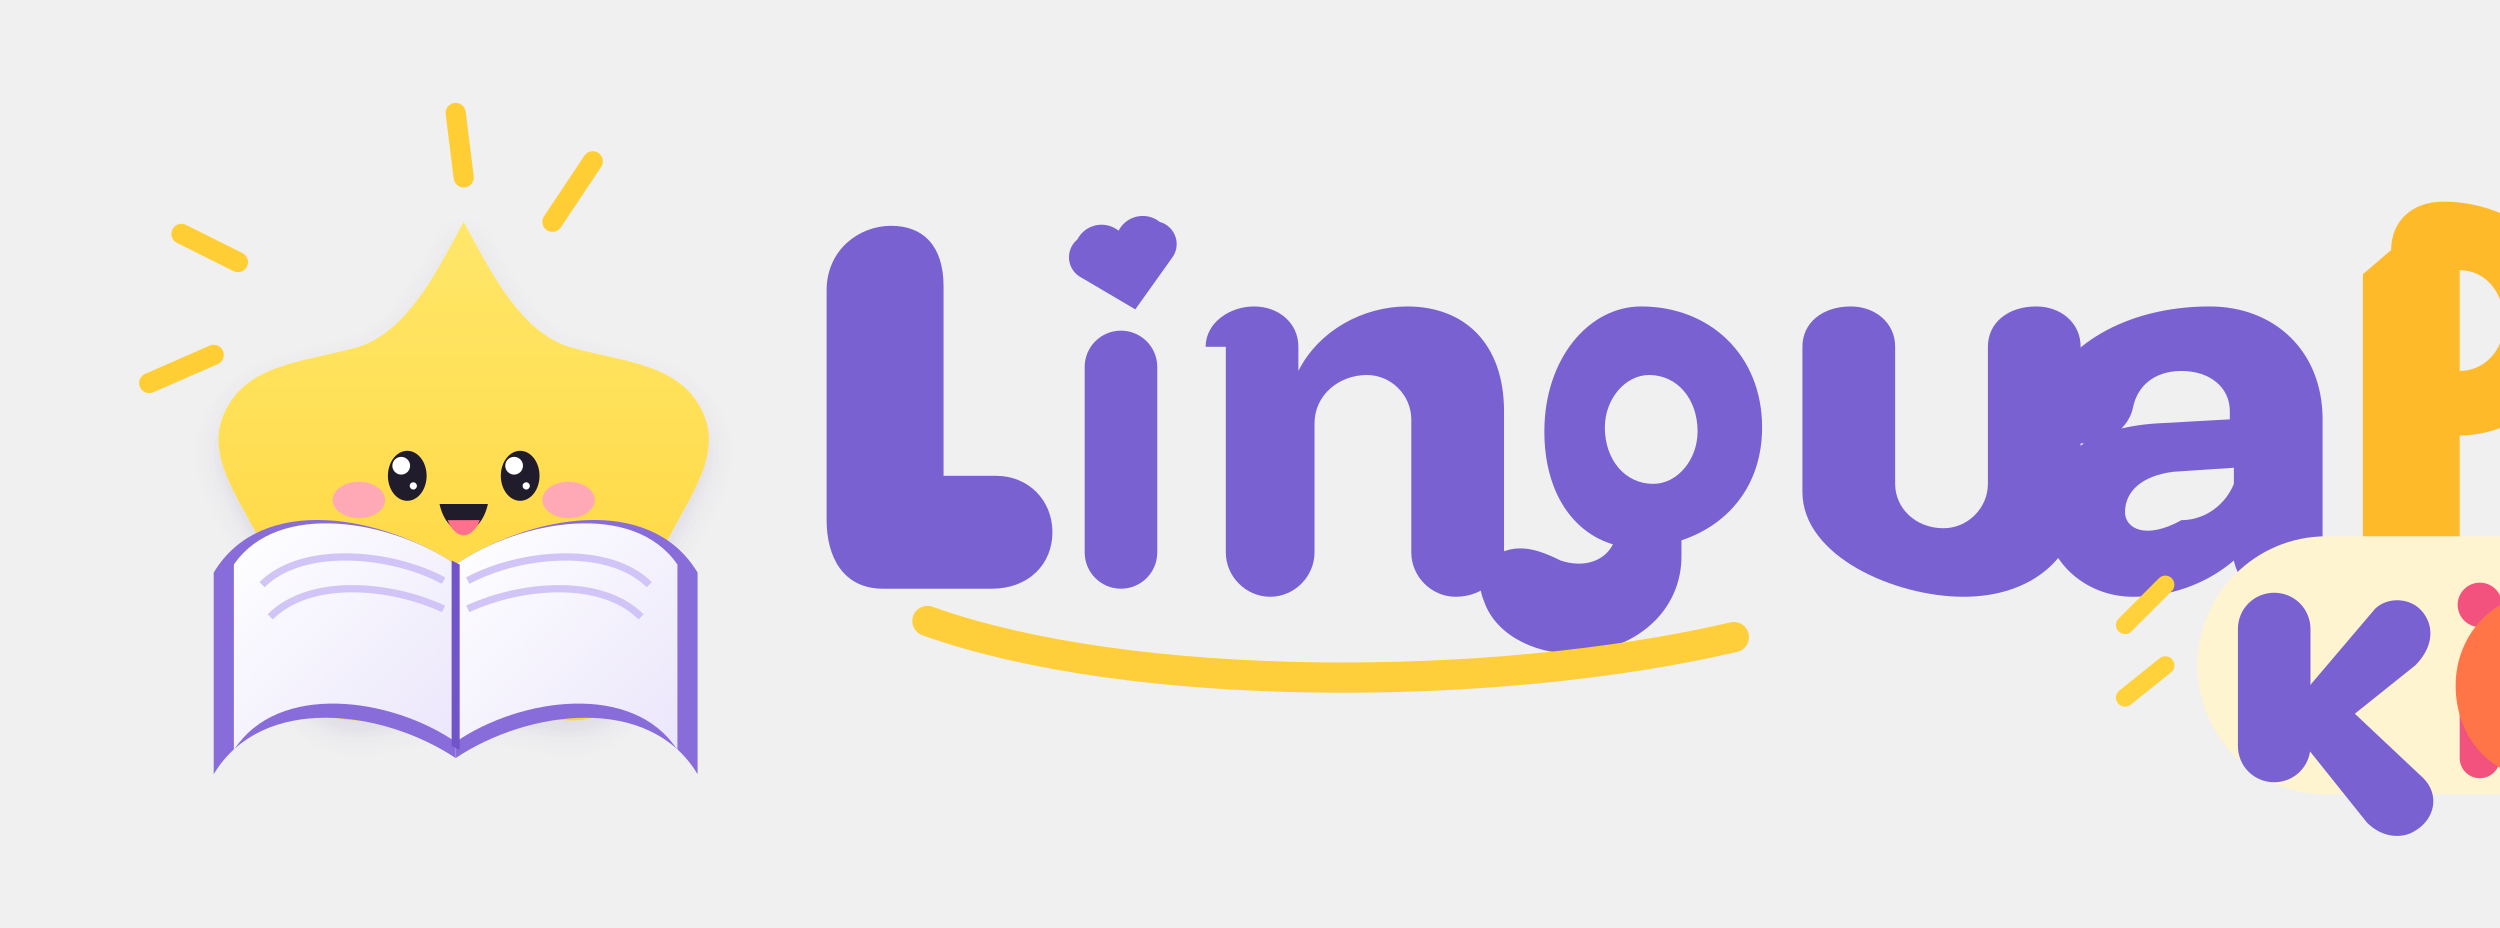
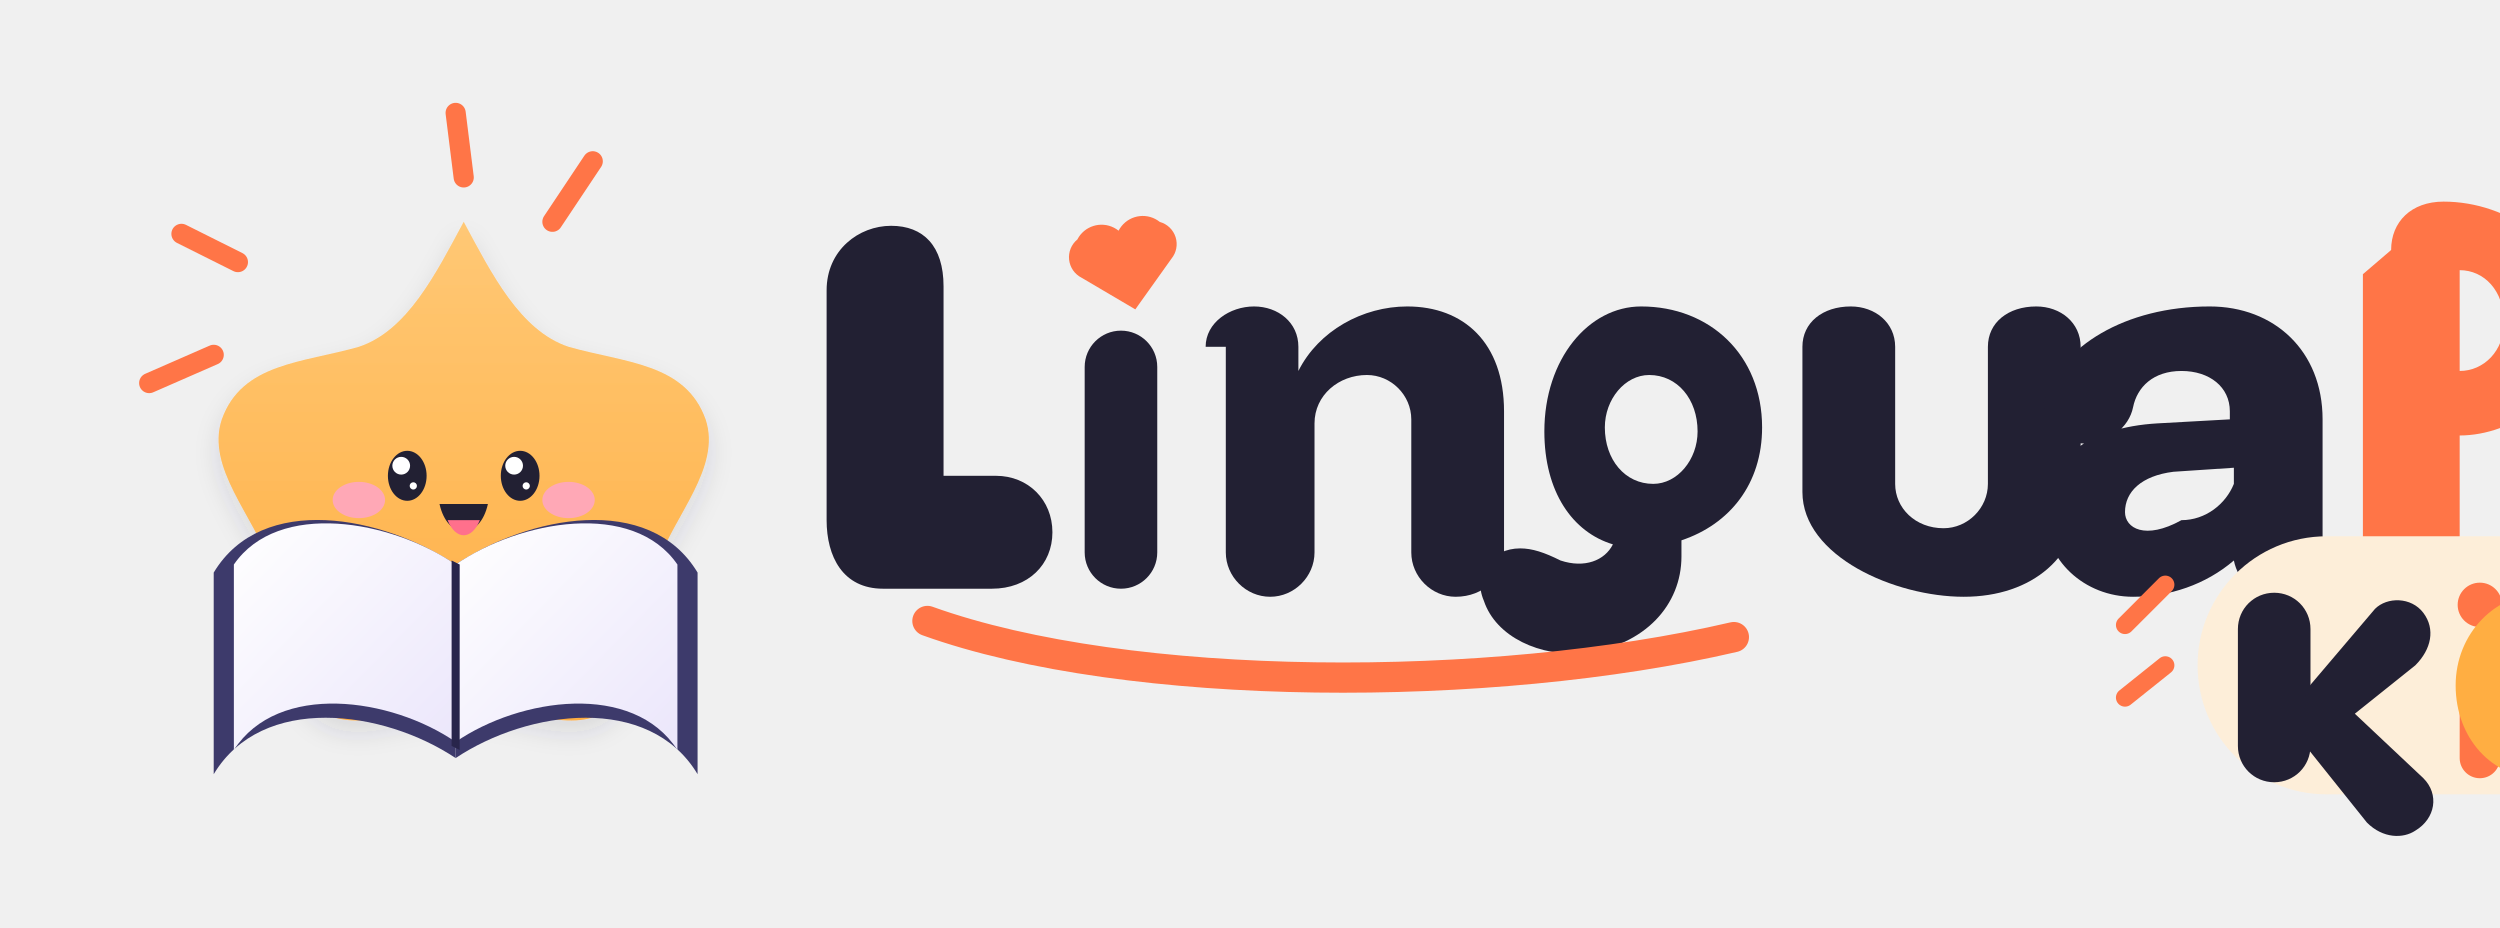
<svg xmlns="http://www.w3.org/2000/svg" viewBox="0 0 620 230" width="100%" height="100%">
  <defs>
    <filter id="softShadow" x="-10%" y="-10%" width="120%" height="120%">
-       <feDropShadow dx="0" dy="3" stdDeviation="3" flood-color="#735da5" flood-opacity="0.15" />
+       <feDropShadow dx="0" dy="3" stdDeviation="3" flood-color="#2d2a45" flood-opacity="0.12" />
    </filter>
    <linearGradient id="starGrad" x1="0%" y1="0%" x2="0%" y2="100%">
-       <stop offset="0%" stop-color="#FFE76A" />
-       <stop offset="100%" stop-color="#FFD438" />
-     </linearGradient>
-     <linearGradient id="bookCoverGrad" x1="0%" y1="0%" x2="100%" y2="100%">
-       <stop offset="0%" stop-color="#A48BE8" />
-       <stop offset="100%" stop-color="#886BDB" />
+       <stop offset="0%" stop-color="#FFC875" />
+       <stop offset="100%" stop-color="#FFAE42" />
    </linearGradient>
    <linearGradient id="pageGrad" x1="0%" y1="0%" x2="100%" y2="100%">
      <stop offset="0%" stop-color="#FFFFFF" />
      <stop offset="100%" stop-color="#EBE6FB" />
    </linearGradient>
  </defs>
  <g transform="translate(15, 20)">
-     <path d="M 38 68 L 22 75" stroke="#FFCE34" stroke-width="5" stroke-linecap="round" />
-     <path d="M 44 45 L 30 38" stroke="#FFCE34" stroke-width="5" stroke-linecap="round" />
-     <path d="M 100 24 L 98 8" stroke="#FFCE34" stroke-width="5" stroke-linecap="round" />
-     <path d="M 122 35 L 132 20" stroke="#FFCE34" stroke-width="5" stroke-linecap="round" />
+     <path d="M 38 68 L 22 75" stroke="#FF7547" stroke-width="5" stroke-linecap="round" />
+     <path d="M 44 45 L 30 38" stroke="#FF7547" stroke-width="5" stroke-linecap="round" />
+     <path d="M 100 24 L 98 8" stroke="#FF7547" stroke-width="5" stroke-linecap="round" />
+     <path d="M 122 35 L 132 20" stroke="#FF7547" stroke-width="5" stroke-linecap="round" />
    <path d="       M 100 35       C 107 48, 114 62, 126 66       C 140 70, 155 70, 160 84       C 164 96, 152 108, 148 120       C 144 133, 146 148, 136 156       C 126 163, 112 154, 100 155       C 88 154, 74 163, 64 156       C 54 148, 56 133, 52 120       C 48 108, 36 96, 40 84       C 45 70, 60 70, 74 66       C 86 62, 93 48, 100 35 Z" fill="url(#starGrad)" filter="url(#softShadow)" />
-     <ellipse cx="86" cy="98" rx="4.8" ry="6.2" fill="#201C2B" />
+     <ellipse cx="86" cy="98" rx="4.8" ry="6.2" fill="#222033" />
    <circle cx="84.5" cy="95.5" r="2.2" fill="#FFFFFF" />
    <circle cx="87.5" cy="100.5" r="0.9" fill="#FFFFFF" />
-     <ellipse cx="114" cy="98" rx="4.8" ry="6.2" fill="#201C2B" />
+     <ellipse cx="114" cy="98" rx="4.8" ry="6.2" fill="#222033" />
    <circle cx="112.5" cy="95.5" r="2.2" fill="#FFFFFF" />
    <circle cx="115.5" cy="100.5" r="0.9" fill="#FFFFFF" />
-     <path d="M 94 105 C 96 114, 104 114, 106 105 Z" fill="#201C2B" />
+     <path d="M 94 105 C 96 114, 104 114, 106 105 Z" fill="#222033" />
    <path d="M 96 109 C 98 114, 102 114, 104 109 Z" fill="#FF708C" />
    <ellipse cx="74" cy="104" rx="6.5" ry="4.5" fill="#FFA8B6" />
    <ellipse cx="126" cy="104" rx="6.5" ry="4.5" fill="#FFA8B6" />
    <g transform="translate(10, 0)">
-       <path d="M 28 122 C 40 102, 70 108, 88 120 L 88 168 C 70 156, 40 152, 28 172 Z" fill="#886CDA" />
+       <path d="M 28 122 C 40 102, 70 108, 88 120 L 88 168 C 70 156, 40 152, 28 172 Z" fill="#3D3A6B" />
      <path d="M 33 120 C 44 104, 72 109, 88 120 L 88 164 C 72 153, 44 149, 33 166 Z" fill="url(#pageGrad)" />
-       <path d="M 40 125 C 50 115, 72 117, 85 124" stroke="#D1C4F6" stroke-width="1.8" fill="none" />
-       <path d="M 42 133 C 52 123, 72 125, 85 131" stroke="#D1C4F6" stroke-width="1.8" fill="none" />
-       <path d="M 148 122 C 136 102, 106 108, 88 120 L 88 168 C 106 156, 136 152, 148 172 Z" fill="#886CDA" />
+       <path d="M 148 122 C 136 102, 106 108, 88 120 L 88 168 C 106 156, 136 152, 148 172 Z" fill="#3D3A6B" />
      <path d="M 143 120 C 132 104, 104 109, 88 120 L 88 164 C 104 153, 132 149, 143 166 Z" fill="url(#pageGrad)" />
-       <path d="M 136 125 C 126 115, 104 117, 91 124" stroke="#D1C4F6" stroke-width="1.8" fill="none" />
-       <path d="M 134 133 C 124 123, 104 125, 91 131" stroke="#D1C4F6" stroke-width="1.8" fill="none" />
-       <path d="M 87 119 L 89 120 L 89 166 L 87 165 Z" fill="#7154CA" />
+       <path d="M 87 119 L 89 120 L 89 166 L 87 165 Z" fill="#28254B" />
    </g>
  </g>
  <g transform="translate(195, 30)">
-     <g fill="#7961D1">
+     <g fill="#222033">
      <path d="M 10 42 C 10 32, 18 26, 26 26 C 34 26, 39 31, 39 41 L 39 88 L 52 88 C 60 88, 66 94, 66 102 C 66 110, 60 116, 51 116 L 24 116 C 14 116, 10 108, 10 99 Z" />
      <rect x="74" y="52" width="18" height="64" rx="9" />
-       <g transform="translate(83, 30) rotate(-12) scale(0.95)">
+       <g transform="translate(83, 30) rotate(-12) scale(0.95)" fill="#FF7547">
        <path d="M 0 6 A 6 6 0 0 1 11 -3 A 6 6 0 0 1 12 7 L 0 18 L -12 7 A 6 6 0 0 1 -11 -3 A 6 6 0 0 1 0 6 Z" />
      </g>
      <path d="M 104 56 C 104 50, 110 46, 116 46 C 122 46, 127 50, 127 56 L 127 62 C 132 52, 143 46, 154 46 C 168 46, 178 55, 178 72 L 178 107 C 178 113, 173 118, 166 118 C 160 118, 155 113, 155 107 L 155 74 C 155 68, 150 63, 144 63 C 137 63, 131 68, 131 75 L 131 107 C 131 113, 126 118, 120 118 C 114 118, 109 113, 109 107 L 109 56 Z" />
      <path d="M 212 46 C 229 46, 242 58, 242 76 C 242 90, 234 100, 222 104 L 222 108 C 222 120, 213 130, 198 132 C 187 133, 176 128, 173 119 C 170 112, 175 106, 182 106 C 185 106, 188 107, 192 109 C 198 111, 203 109, 205 105 C 195 102, 188 92, 188 77 C 188 59, 199 46, 212 46 Z M 214 63 C 208 63, 203 69, 203 76 C 203 84, 208 90, 215 90 C 221 90, 226 84, 226 77 C 226 69, 221 63, 214 63 Z" />
      <path d="M 252 56 C 252 50, 257 46, 264 46 C 270 46, 275 50, 275 56 L 275 90 C 275 96, 280 101, 287 101 C 293 101, 298 96, 298 90 L 298 56 C 298 50, 303 46, 310 46 C 316 46, 321 50, 321 56 L 321 92 C 321 108, 309 118, 292 118 C 275 118, 252 108, 252 92 Z" />
      <path d="M 353 46 C 369 46, 381 57, 381 74 L 381 107 C 381 113, 376 118, 369 118 C 364 118, 360 114, 359 109 C 352 115, 343 118, 334 118 C 322 118, 312 109, 312 97 C 312 84, 323 76, 340 75 L 358 74 L 358 72 C 358 66, 353 62, 346 62 C 339 62, 335 66, 334 71 C 333 76, 328 80, 322 80 C 316 80, 311 75, 312 69 C 316 56, 332 46, 353 46 Z M 346 99 C 352 99, 357 95, 359 90 L 359 86 L 344 87 C 336 88, 332 92, 332 97 C 332 101, 337 104, 346 99 Z" />
    </g>
-     <g fill="#FFBA2A">
+     <g fill="#FF7547">
      <path d="M 398 32 C 398 25, 403 20, 411 20 C 427 20, 444 31, 444 50 C 444 68, 428 78, 415 78 L 415 119 C 415 126, 409 131, 403 131 C 396 131, 391 126, 391 119 L 391 38 Z M 415 37 L 415 62 C 421 62, 426 57, 426 50 C 426 42, 421 37, 415 37 Z" />
      <rect x="453" y="15" width="18" height="103" rx="9" />
      <path d="M 502 46 C 518 46, 530 57, 530 74 L 530 107 C 530 113, 525 118, 518 118 C 513 118, 509 114, 508 109 C 501 115, 492 118, 483 118 C 471 118, 461 109, 461 97 C 461 84, 472 76, 489 75 L 507 74 L 507 72 C 507 66, 502 62, 495 62 C 488 62, 484 66, 483 71 C 482 76, 477 80, 471 80 C 465 80, 460 75, 461 69 C 465 56, 481 46, 502 46 Z M 495 99 C 501 99, 506 95, 508 90 L 508 86 L 493 87 C 485 88, 481 92, 481 97 C 481 101, 486 104, 495 99 Z" />
      <path d="M 540 56 C 540 50, 545 46, 552 46 C 558 46, 563 50, 565 55 L 576 86 L 587 55 C 589 50, 594 46, 600 46 C 607 46, 612 51, 610 58 L 588 117 C 583 131, 571 139, 558 139 C 551 139, 545 135, 545 129 C 545 124, 549 120, 554 120 C 560 120, 567 116, 570 107 L 572 101 L 544 59 C 541 57, 540 55, 540 56 Z" />
    </g>
-     <path d="M 35 124 C 85 142, 175 142, 235 128" stroke="#FFCE3B" stroke-width="7.5" stroke-linecap="round" fill="none" />
+     <path d="M 35 124 C 85 142, 175 142, 235 128" stroke="#FF7547" stroke-width="7.5" stroke-linecap="round" fill="none" />
    <g transform="translate(350, 95)">
-       <path d="M -18 30 L -8 20" stroke="#FFD13B" stroke-width="4.5" stroke-linecap="round" />
-       <path d="M -18 48 L -8 40" stroke="#FFD13B" stroke-width="4.5" stroke-linecap="round" />
-       <path d="M 172 20 L 182 30" stroke="#FFD13B" stroke-width="4.5" stroke-linecap="round" />
-       <path d="M 172 40 L 182 48" stroke="#FFD13B" stroke-width="4.5" stroke-linecap="round" />
-       <rect x="0" y="8" width="164" height="64" rx="32" fill="#FFF4D0" />
-       <g fill="#7961D1">
+       <path d="M -18 30 L -8 20" stroke="#FF7547" stroke-width="4.5" stroke-linecap="round" />
+       <path d="M -18 48 L -8 40" stroke="#FF7547" stroke-width="4.5" stroke-linecap="round" />
+       <path d="M 172 20 L 182 30" stroke="#FF7547" stroke-width="4.5" stroke-linecap="round" />
+       <path d="M 172 40 L 182 48" stroke="#FF7547" stroke-width="4.5" stroke-linecap="round" />
+       <rect x="0" y="8" width="164" height="64" rx="32" fill="#FDEED9" />
+       <g fill="#222033">
        <path d="M 19 22 C 24 22, 28 26, 28 31 L 28 60 C 28 65, 24 69, 19 69 C 14 69, 10 65, 10 60 L 10 31 C 10 26, 14 22, 19 22 Z" />
        <path d="M 27 46 L 44 26 C 47 23, 53 23, 56 27 C 59 31, 58 36, 54 40 L 39 52 L 56 68 C 60 72, 59 78, 54 81 C 51 83, 46 83, 42 79 L 26 59 Z" />
      </g>
-       <g fill="#F2527D">
+       <g fill="#FF7547">
        <circle cx="70" cy="25" r="5.5" />
        <rect x="65" y="36" width="10" height="32" rx="5" />
      </g>
-       <g fill="#FF7547">
+       <g fill="#FFAE42">
        <path d="M 112 18 C 116 18, 120 22, 120 27 L 120 59 C 120 64, 116 68, 112 68 C 108 68, 105 65, 104 62 C 99 66, 92 68, 85 68 C 73 68, 64 58, 64 45 C 64 32, 74 22, 86 22 C 93 22, 99 25, 104 30 L 104 27 C 104 22, 107 18, 112 18 Z M 92 34 C 85 34, 80 40, 80 47 C 80 54, 85 58, 92 58 C 98 58, 104 53, 104 46 C 104 39, 98 34, 92 34 Z" />
      </g>
-       <g fill="#FFBA2A">
+       <g fill="#FFC875">
        <path d="M 148 33 C 148 29, 144 26, 137 26 C 130 26, 126 29, 126 33 C 126 38, 131 40, 138 42 C 148 45, 154 50, 154 58 C 154 66, 146 72, 136 72 C 125 72, 118 66, 118 58 C 118 53, 122 50, 126 50 C 131 50, 134 53, 135 56 C 136 60, 140 62, 144 62 C 148 62, 151 59, 151 56 C 151 52, 146 50, 139 48 C 129 45, 123 40, 123 32 C 123 23, 131 18, 141 18 C 150 18, 157 23, 157 31 C 157 36, 153 39, 148 39 C 145 39, 142 37, 148 33 Z" />
      </g>
    </g>
  </g>
</svg>
